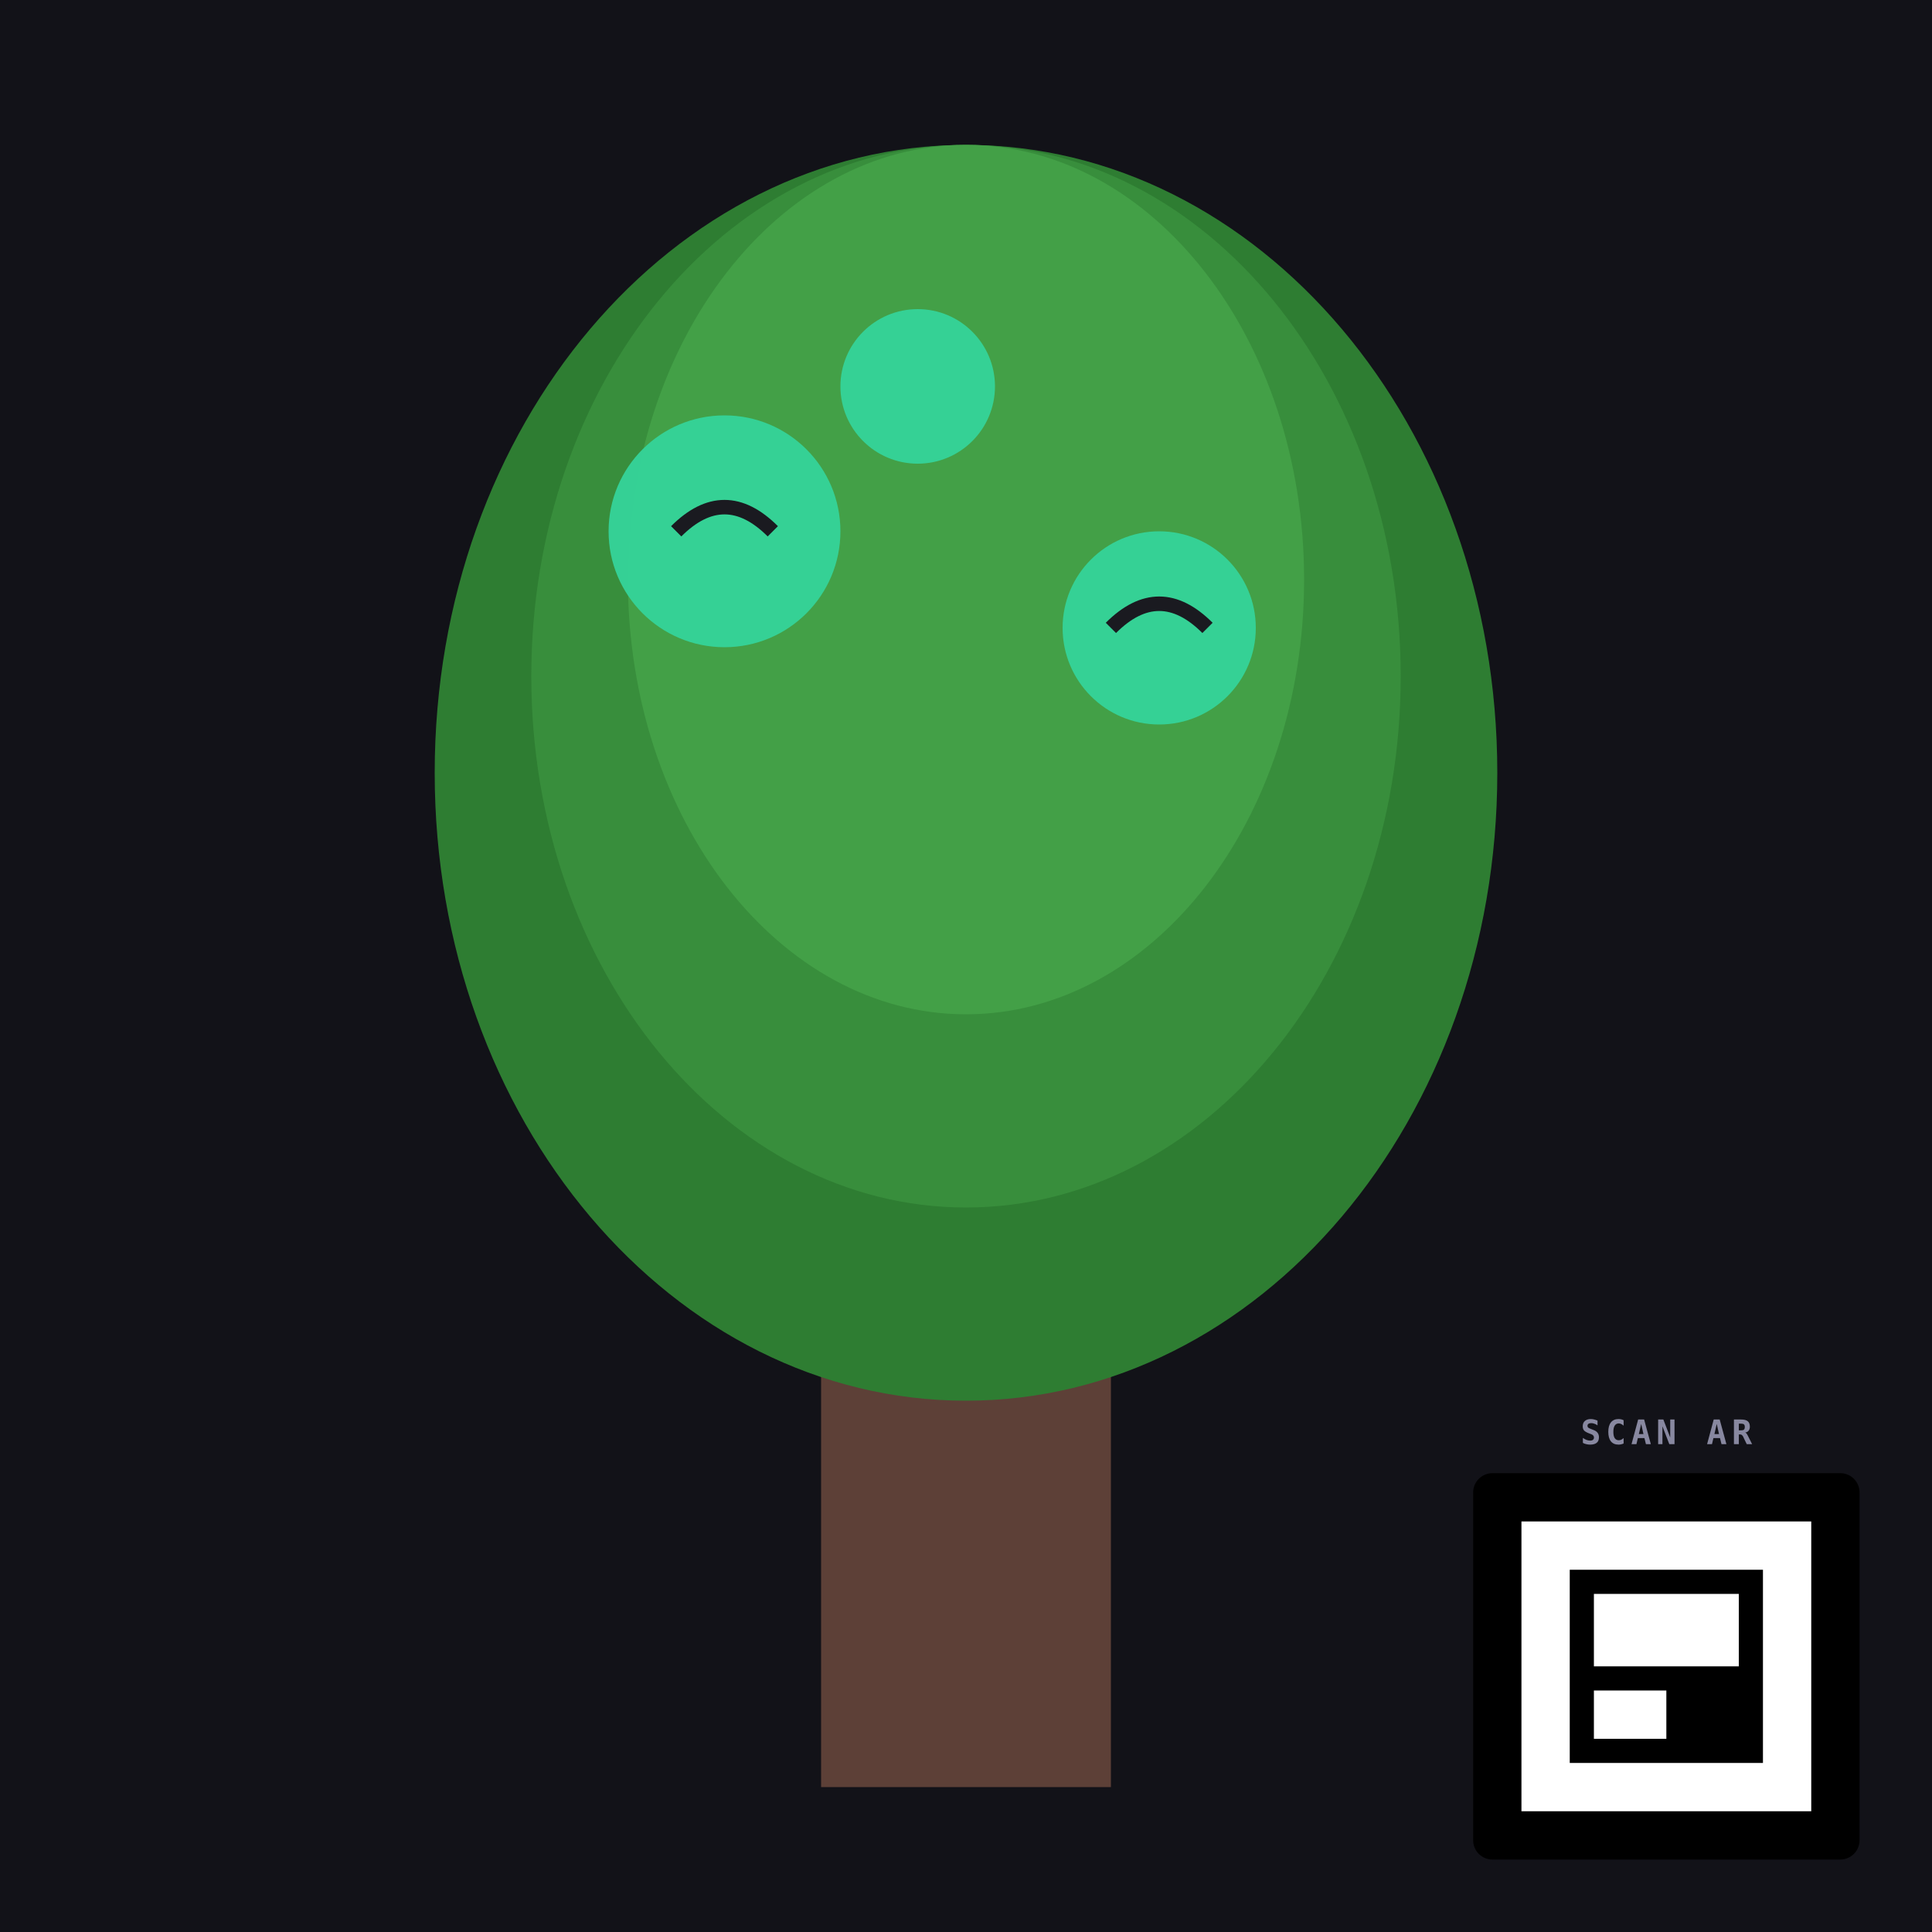
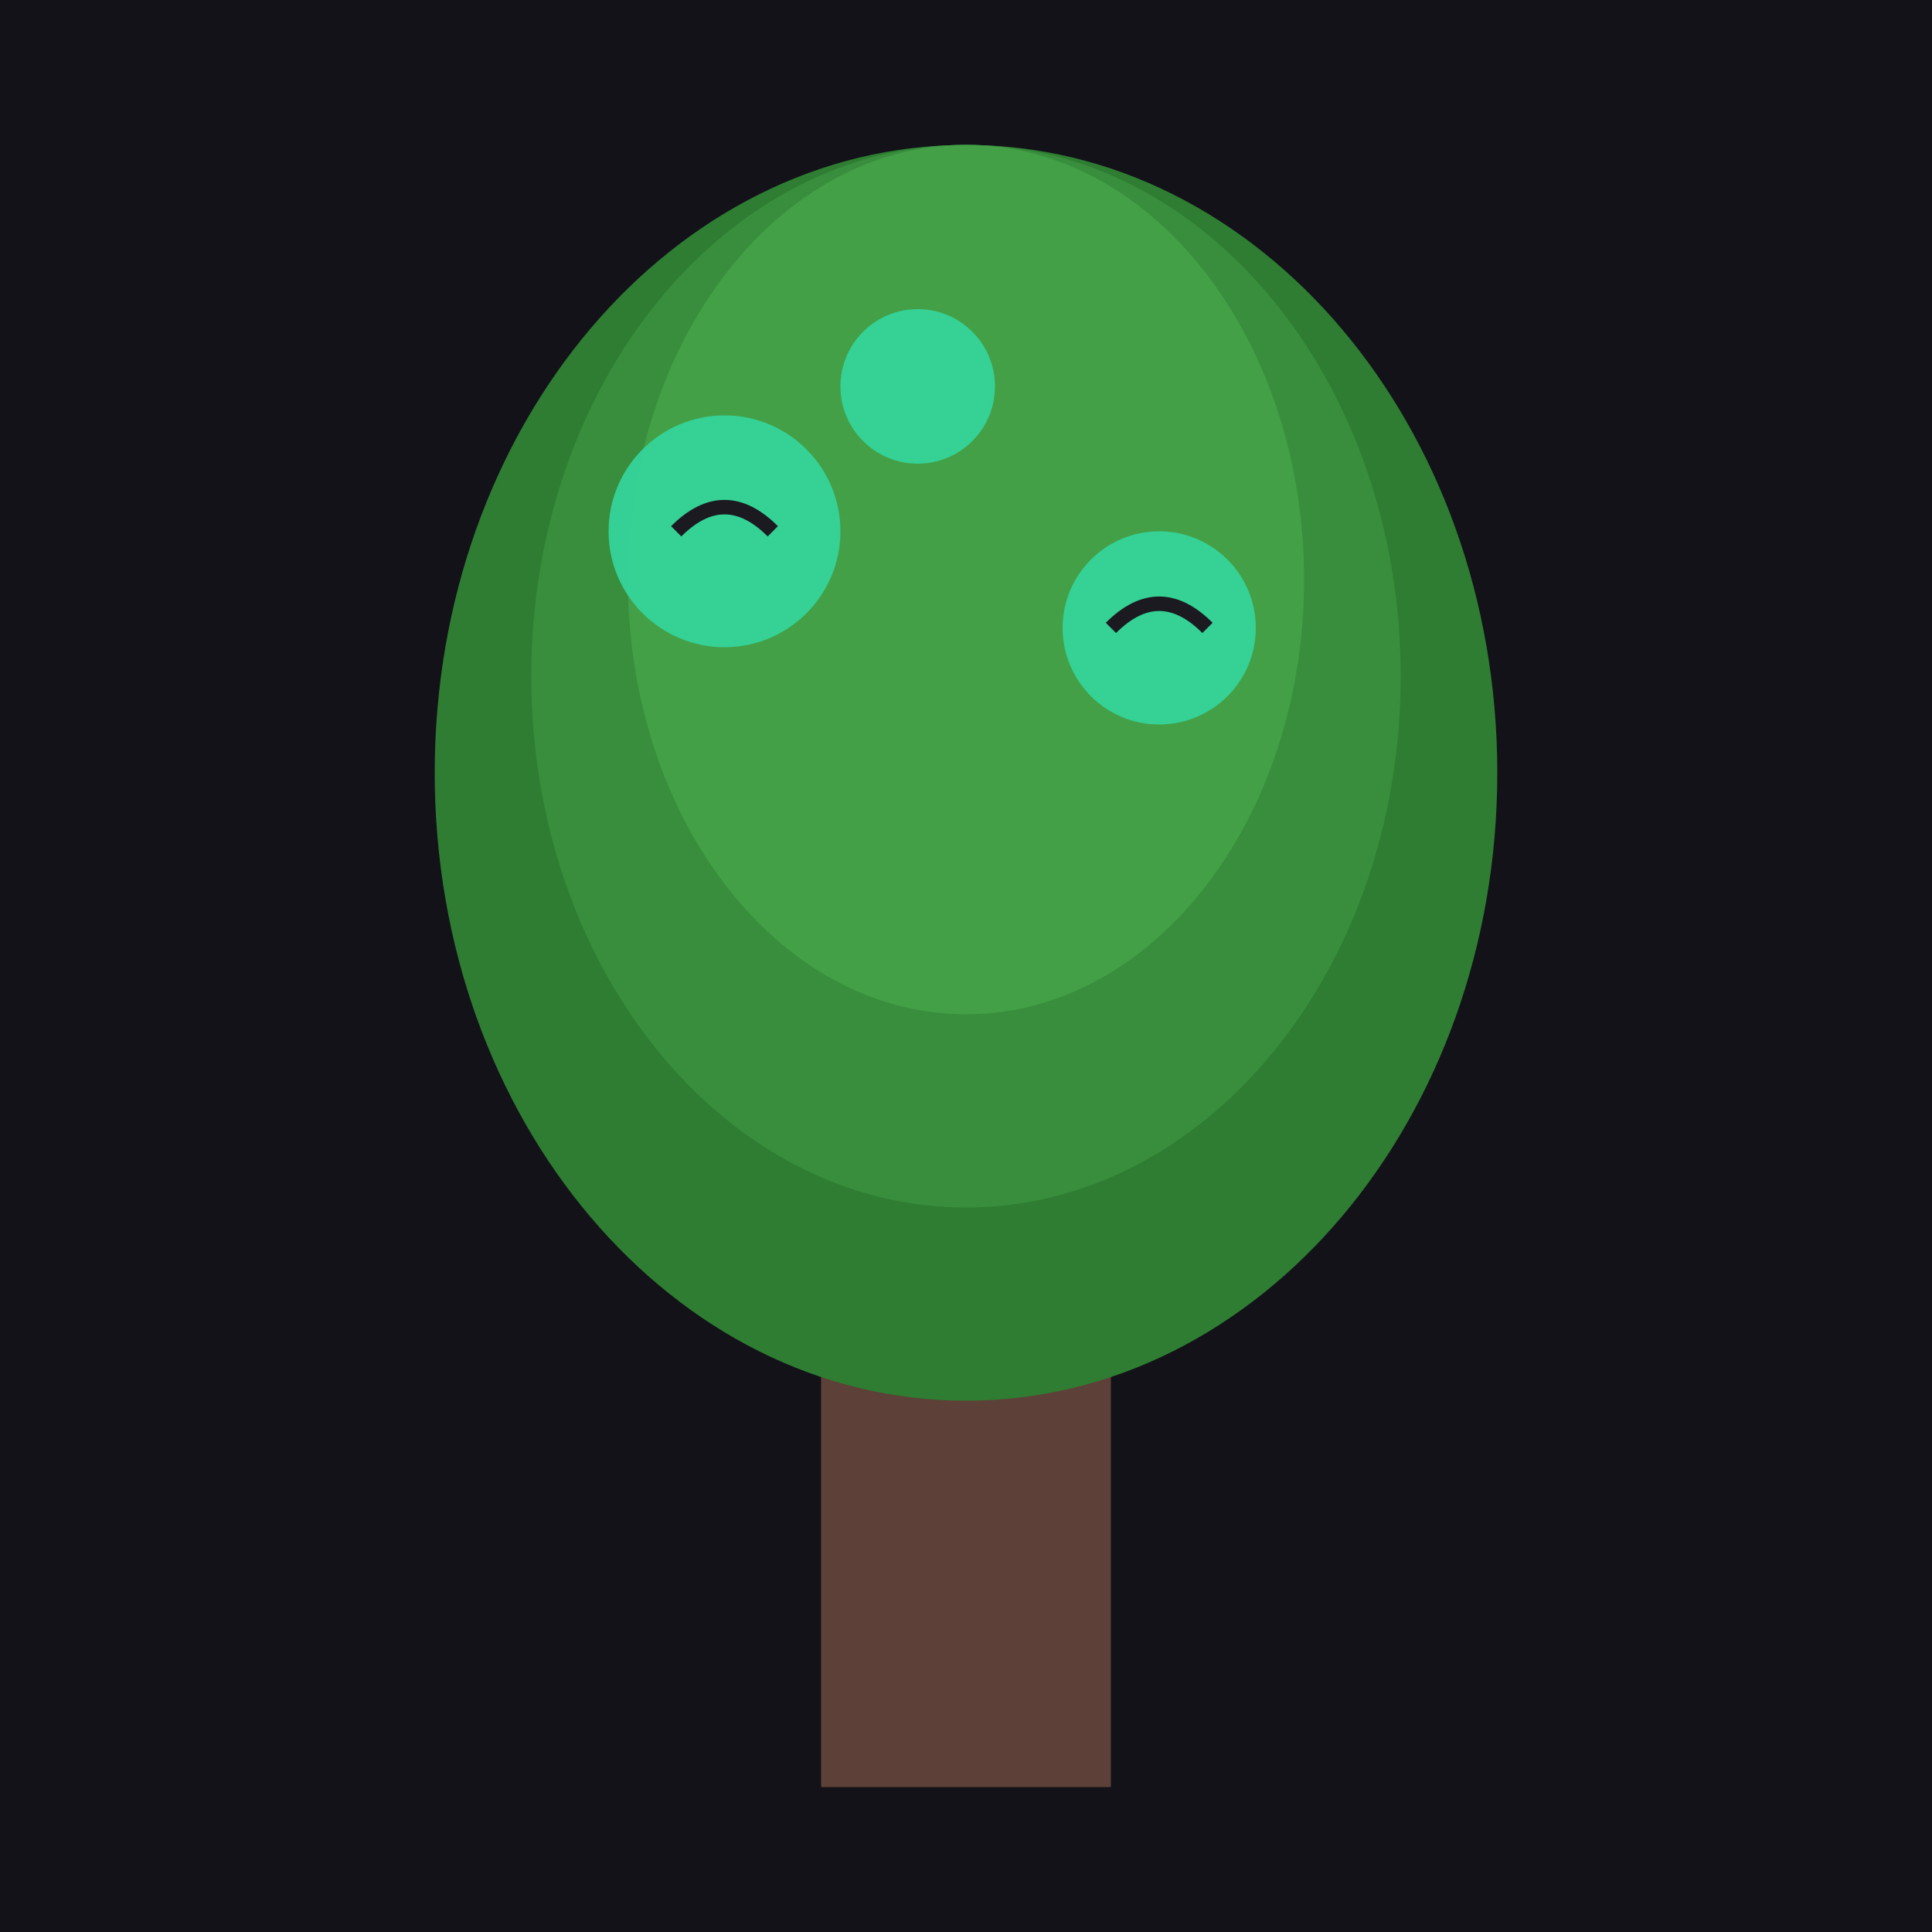
<svg xmlns="http://www.w3.org/2000/svg" viewBox="0 0 400 400" width="400" height="400">
  <rect width="400" height="400" fill="#121218" />
  <rect x="170" y="240" width="60" height="130" fill="#5D4037" />
  <ellipse cx="200" cy="160" rx="110" ry="130" fill="#2E7D32" />
  <ellipse cx="200" cy="140" rx="90" ry="110" fill="#388E3C" />
  <ellipse cx="200" cy="120" rx="70" ry="90" fill="#43A047" />
  <circle cx="150" cy="110" r="24" fill="#34d399" opacity="0.95" />
  <circle cx="240" cy="130" r="20" fill="#34d399" opacity="0.95" />
  <circle cx="190" cy="80" r="16" fill="#34d399" opacity="0.95" />
  <path d="M140 110 Q150 100 160 110" stroke="#1a1a20" stroke-width="3" fill="none" />
  <path d="M230 130 Q240 120 250 130" stroke="#1a1a20" stroke-width="3" fill="none" />
-   <g transform="translate(305, 305)">
-     <rect x="0" y="0" width="80" height="80" fill="#000000" rx="4" />
-     <rect x="10" y="10" width="60" height="60" fill="#ffffff" />
-     <rect x="20" y="20" width="40" height="40" fill="#000000" />
-     <rect x="25" y="25" width="30" height="15" fill="#ffffff" />
-     <rect x="25" y="45" width="15" height="10" fill="#ffffff" />
-     <text x="40" y="-6" font-family="monospace" font-size="7" font-weight="700" fill="#8888a0" text-anchor="middle" letter-spacing="1">SCAN AR</text>
-   </g>
</svg>
